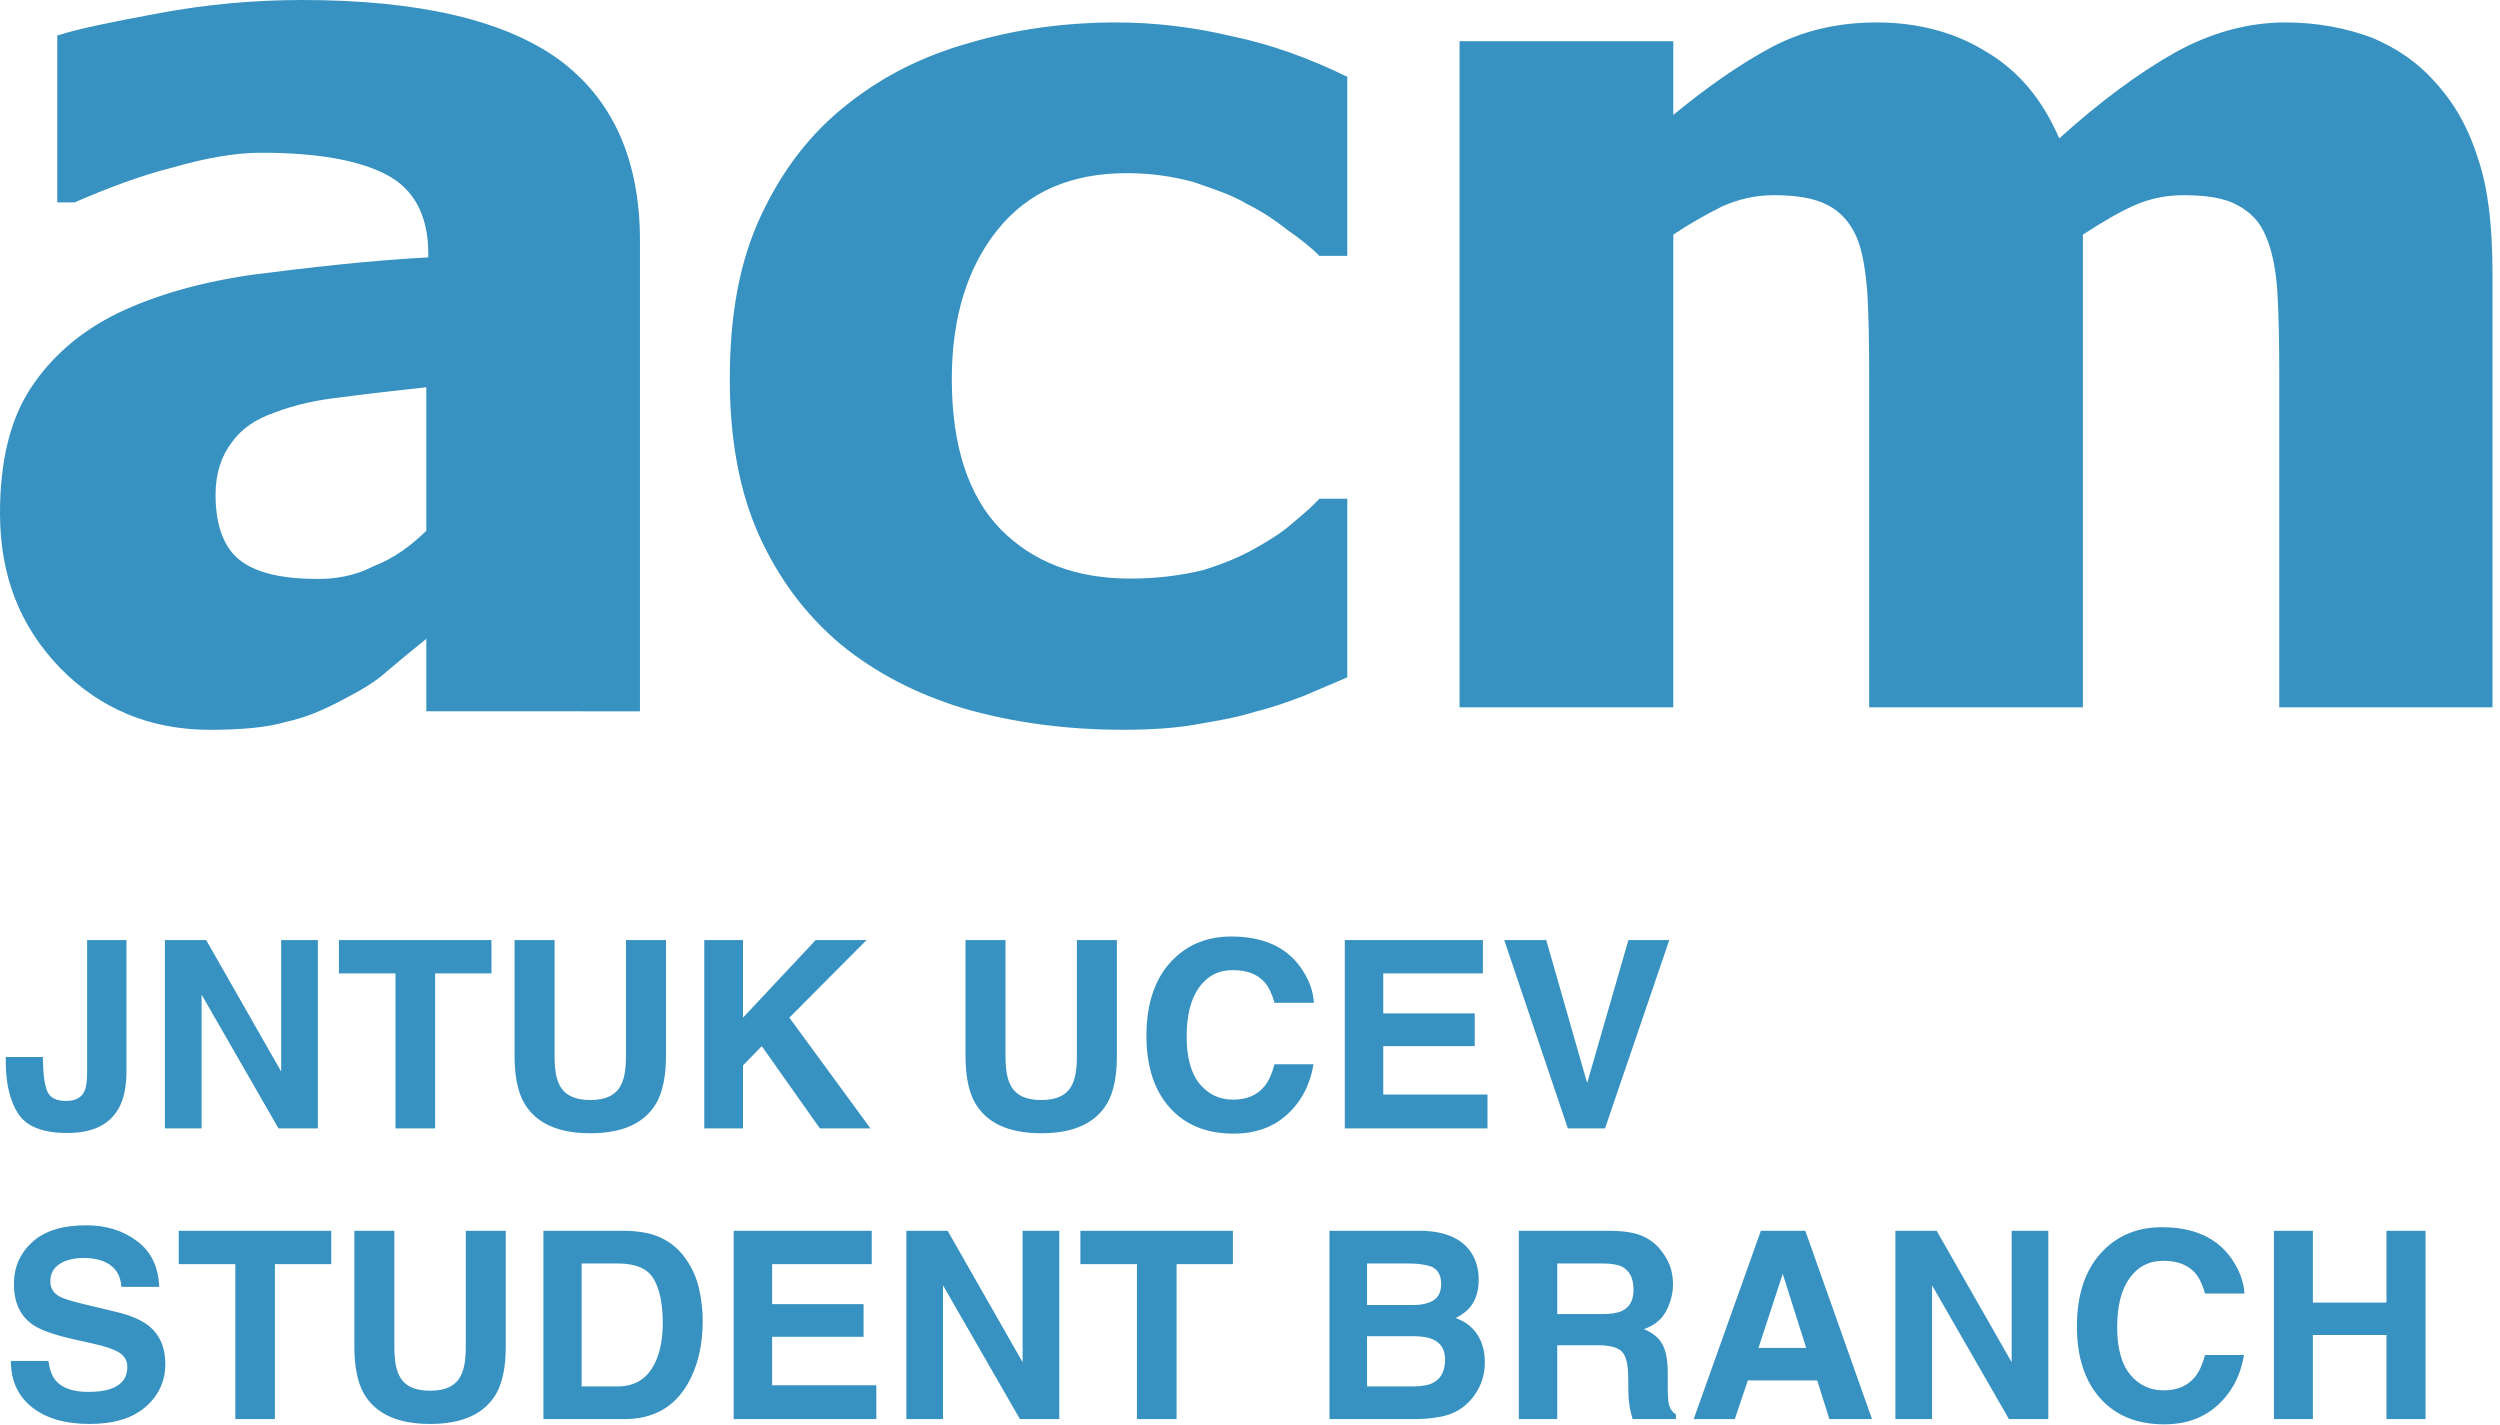
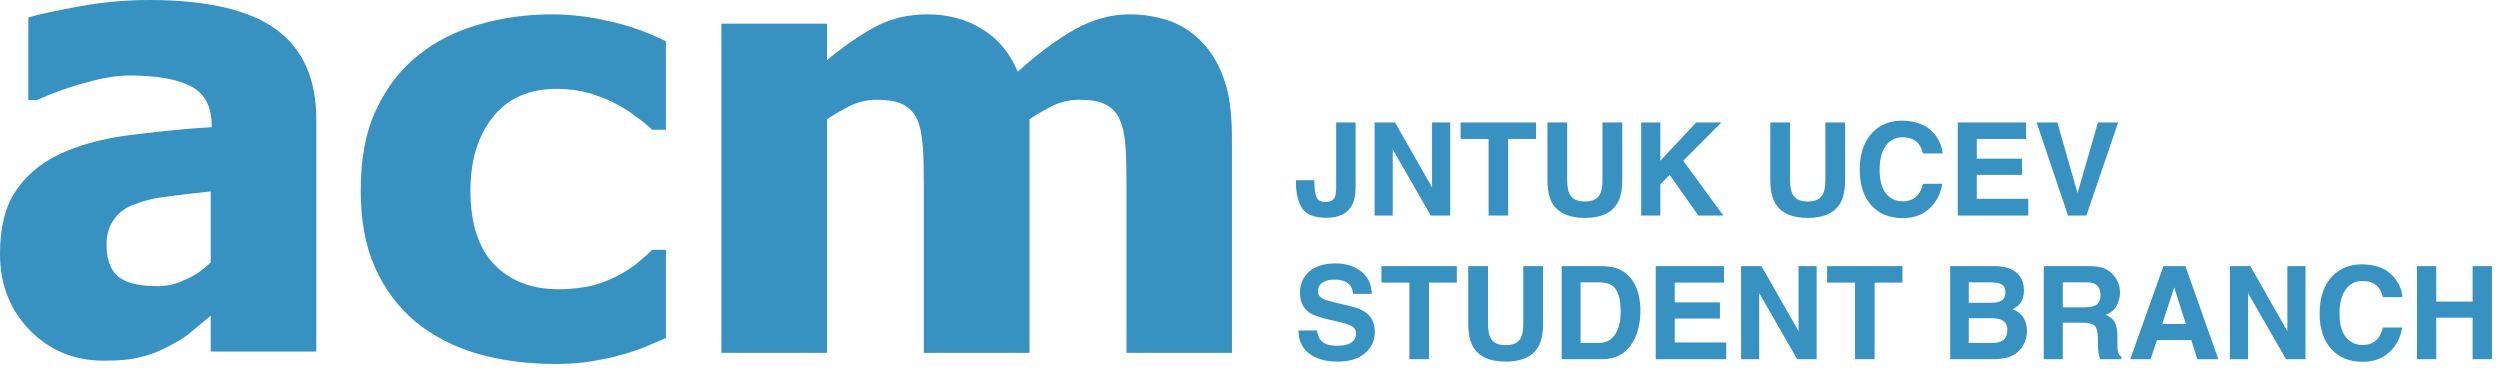
- <svg xmlns="http://www.w3.org/2000/svg" width="86" height="49" viewBox="0 0 86 49" fill="none">
-   <path fill-rule="evenodd" clip-rule="evenodd" d="M13.308 23.096C13.722 22.745 14.169 22.376 14.665 21.975V24.468L22.015 24.469V8.285C22.015 5.506 21.088 3.414 19.217 2.042C17.363 0.703 14.434 0 10.395 0C8.723 0 7.101 0.151 5.479 0.452C3.857 0.753 2.698 0.987 1.97 1.222V6.962H2.566C3.691 6.477 4.817 6.042 5.959 5.757C7.118 5.423 8.111 5.255 8.988 5.255C10.908 5.255 12.332 5.506 13.292 6.008C14.235 6.494 14.732 7.414 14.732 8.703V8.853C12.596 8.971 10.627 9.205 8.773 9.439C6.952 9.69 5.363 10.142 4.039 10.778C2.748 11.414 1.755 12.284 1.043 13.372C0.348 14.443 0 15.866 0 17.657C0 19.816 0.695 21.556 2.069 22.979C3.426 24.368 5.148 25.105 7.217 25.105C8.342 25.105 9.203 25.021 9.816 24.837C10.461 24.703 11.074 24.452 11.736 24.1C12.414 23.749 12.928 23.448 13.308 23.096ZM14.665 13.322V18.259C14.136 18.778 13.54 19.213 12.845 19.481C12.199 19.816 11.537 19.916 10.941 19.916C9.766 19.916 8.889 19.732 8.309 19.314C7.73 18.895 7.415 18.125 7.415 17.02C7.415 16.284 7.614 15.682 7.978 15.213C8.309 14.745 8.806 14.41 9.451 14.192C10.18 13.908 10.941 13.757 11.686 13.673C12.431 13.573 13.424 13.456 14.665 13.322ZM33.164 24.373C34.799 24.844 36.636 25.104 38.609 25.104V25.105C39.654 25.105 40.48 25.039 41.121 24.925C41.241 24.904 41.365 24.882 41.49 24.86L41.491 24.86C42.018 24.769 42.589 24.67 43.161 24.487C43.768 24.34 44.307 24.145 44.864 23.934C45.144 23.815 45.404 23.703 45.645 23.6C45.898 23.492 46.132 23.392 46.347 23.3V17.156H45.386C45.167 17.4 44.847 17.677 44.493 17.969C44.139 18.294 43.7 18.57 43.178 18.863C42.689 19.139 42.082 19.399 41.391 19.61C40.666 19.789 39.823 19.903 38.879 19.903C37.007 19.903 35.541 19.334 34.428 18.213C33.315 17.075 32.742 15.336 32.742 13.044C32.742 10.882 33.298 9.159 34.327 7.892C35.372 6.591 36.856 5.957 38.761 5.957C39.604 5.957 40.362 6.071 41.07 6.266C41.176 6.304 41.281 6.34 41.386 6.376C41.919 6.561 42.44 6.742 42.891 7.014C43.414 7.274 43.852 7.567 44.307 7.924C44.729 8.217 45.117 8.525 45.386 8.802H46.347V2.642C45.015 1.991 43.7 1.52 42.369 1.244C41.07 0.935 39.722 0.772 38.407 0.772C36.653 0.772 34.968 1 33.366 1.471C31.731 1.926 30.331 2.642 29.134 3.601C27.87 4.592 26.909 5.86 26.184 7.404C25.442 8.981 25.105 10.817 25.105 13.044C25.105 15.076 25.425 16.88 26.1 18.391C26.774 19.887 27.701 21.138 28.915 22.162C30.129 23.154 31.545 23.885 33.164 24.373ZM1.477 36.51V36.36H0.198V36.51C0.198 37.271 0.341 37.873 0.628 38.316C0.916 38.755 1.479 38.975 2.32 38.975C3.161 38.975 3.743 38.703 4.065 38.158C4.255 37.835 4.351 37.399 4.351 36.848V32.339H2.997V36.87C2.997 37.183 2.966 37.406 2.905 37.538C2.802 37.761 2.591 37.872 2.272 37.872C1.95 37.872 1.739 37.771 1.639 37.569C1.542 37.364 1.488 37.011 1.477 36.51ZM7.093 32.339H5.673V38.817H6.935V34.216L9.58 38.817H10.934V32.339H9.672V36.861L7.093 32.339ZM16.906 33.486V32.339H11.659V33.486H13.605V38.817H14.968V33.486H16.906ZM19.077 32.339H17.701V36.321C17.701 37.009 17.808 37.545 18.022 37.929C18.423 38.632 19.185 38.984 20.307 38.984C21.429 38.984 22.189 38.632 22.588 37.929C22.802 37.545 22.909 37.009 22.909 36.321V32.339H21.533V36.321C21.533 36.766 21.48 37.091 21.375 37.296C21.211 37.66 20.855 37.841 20.307 37.841C19.756 37.841 19.399 37.66 19.235 37.296C19.129 37.091 19.077 36.766 19.077 36.321V32.339ZM25.559 32.339H24.227V38.817H25.559V36.65L26.205 35.987L28.204 38.817H29.944L27.154 35.007L29.808 32.339H28.059L25.559 35.007V32.339ZM34.589 32.339H33.214V36.321C33.214 37.009 33.321 37.545 33.535 37.929C33.936 38.632 34.698 38.984 35.82 38.984C36.942 38.984 37.702 38.632 38.101 37.929C38.315 37.545 38.421 37.009 38.421 36.321V32.339H37.046V36.321C37.046 36.766 36.993 37.091 36.888 37.296C36.724 37.66 36.368 37.841 35.82 37.841C35.269 37.841 34.912 37.66 34.748 37.296C34.642 37.091 34.589 36.766 34.589 36.321V32.339ZM40.346 33.016C39.74 33.628 39.437 34.5 39.437 35.631C39.437 36.677 39.703 37.5 40.236 38.1C40.77 38.698 41.502 38.997 42.434 38.997C43.187 38.997 43.803 38.776 44.284 38.333C44.767 37.891 45.067 37.317 45.185 36.611H43.844C43.753 36.945 43.639 37.195 43.502 37.362C43.252 37.673 42.891 37.828 42.416 37.828C41.953 37.828 41.571 37.648 41.269 37.287C40.97 36.924 40.821 36.379 40.821 35.653C40.821 34.926 40.963 34.365 41.247 33.97C41.531 33.571 41.919 33.372 42.412 33.372C42.895 33.372 43.26 33.513 43.506 33.794C43.644 33.952 43.756 34.186 43.844 34.497H45.198C45.177 34.093 45.028 33.69 44.749 33.288C44.246 32.574 43.449 32.216 42.359 32.216C41.544 32.216 40.873 32.483 40.346 33.016ZM47.584 33.486H51.012V32.339H46.261V38.817H51.17V37.652H47.584V35.987H50.73V34.862H47.584V33.486ZM57.423 32.339H56.017L54.598 37.257L53.191 32.339H51.746L53.934 38.817H55.213L57.423 32.339ZM1.907 47.481C1.787 47.334 1.707 47.113 1.666 46.817H0.374C0.374 47.491 0.615 48.021 1.099 48.408C1.582 48.792 2.246 48.984 3.089 48.984C3.916 48.984 4.554 48.789 5.005 48.399C5.459 48.007 5.687 47.514 5.687 46.923C5.687 46.346 5.493 45.905 5.106 45.6C4.857 45.404 4.488 45.247 3.999 45.13L2.883 44.862C2.452 44.759 2.171 44.67 2.039 44.594C1.834 44.479 1.731 44.306 1.731 44.075C1.731 43.823 1.835 43.627 2.043 43.486C2.251 43.346 2.53 43.275 2.878 43.275C3.192 43.275 3.454 43.329 3.665 43.438C3.981 43.602 4.151 43.879 4.175 44.268H5.476C5.452 43.58 5.199 43.056 4.715 42.695C4.235 42.332 3.653 42.15 2.971 42.15C2.153 42.15 1.534 42.342 1.112 42.726C0.69 43.11 0.479 43.592 0.479 44.172C0.479 44.807 0.697 45.275 1.134 45.574C1.392 45.752 1.857 45.918 2.531 46.07L3.217 46.224C3.618 46.312 3.913 46.413 4.1 46.527C4.288 46.644 4.381 46.81 4.381 47.024C4.381 47.39 4.192 47.641 3.814 47.775C3.615 47.846 3.356 47.881 3.037 47.881C2.503 47.881 2.127 47.747 1.907 47.481ZM11.395 43.486V42.339H6.148V43.486H8.095V48.817H9.457V43.486H11.395ZM13.566 42.339H12.19V46.321C12.19 47.009 12.297 47.545 12.511 47.929C12.913 48.632 13.674 48.984 14.796 48.984C15.918 48.984 16.679 48.632 17.077 47.929C17.291 47.545 17.398 47.009 17.398 46.321V42.339H16.023V46.321C16.023 46.766 15.97 47.091 15.864 47.296C15.7 47.66 15.344 47.841 14.796 47.841C14.246 47.841 13.888 47.66 13.724 47.296C13.619 47.091 13.566 46.766 13.566 46.321V42.339ZM20.008 47.692V43.464H21.256C21.872 43.464 22.282 43.642 22.487 43.996C22.695 44.347 22.799 44.853 22.799 45.512C22.799 45.99 22.73 46.401 22.592 46.747C22.34 47.377 21.895 47.692 21.256 47.692H20.008ZM22.487 42.48C22.22 42.392 21.886 42.345 21.485 42.339H18.694V48.817H21.485C22.463 48.817 23.187 48.414 23.656 47.608C24.002 47.011 24.174 46.281 24.174 45.42C24.174 45.08 24.133 44.722 24.051 44.347C23.969 43.972 23.815 43.624 23.59 43.302C23.309 42.903 22.941 42.629 22.487 42.48ZM26.561 43.486H29.988V42.339H25.238V48.817H30.146V47.652H26.561V45.987H29.707V44.862H26.561V43.486ZM32.599 42.339H31.179V48.817H32.44V44.216L35.086 48.817H36.44V42.339H35.178V46.861L32.599 42.339ZM42.412 43.486V42.339H37.165V43.486H39.111V48.817H40.474V43.486H42.412ZM47.026 44.892V43.464H48.45C48.763 43.464 49.021 43.498 49.223 43.565C49.458 43.662 49.575 43.861 49.575 44.163C49.575 44.435 49.485 44.626 49.307 44.734C49.131 44.84 48.901 44.892 48.617 44.892H47.026ZM47.026 47.692V45.965H48.639C48.92 45.968 49.138 46.004 49.294 46.075C49.572 46.2 49.711 46.432 49.711 46.769C49.711 47.167 49.567 47.437 49.28 47.578C49.122 47.654 48.901 47.692 48.617 47.692H47.026ZM50.568 43.029C50.237 42.581 49.674 42.351 48.88 42.339H45.734V48.817H48.669C49.001 48.817 49.307 48.787 49.588 48.729C49.872 48.67 50.118 48.562 50.326 48.404C50.511 48.266 50.665 48.096 50.788 47.894C50.981 47.589 51.078 47.245 51.078 46.861C51.078 46.489 50.993 46.173 50.823 45.912C50.656 45.651 50.407 45.461 50.076 45.341C50.292 45.229 50.456 45.106 50.568 44.971C50.767 44.731 50.867 44.413 50.867 44.018C50.867 43.634 50.767 43.304 50.568 43.029ZM53.569 45.204V43.464H55.143C55.435 43.464 55.655 43.502 55.802 43.578C56.062 43.713 56.193 43.977 56.193 44.37C56.193 44.733 56.058 44.976 55.789 45.099C55.636 45.169 55.408 45.204 55.103 45.204H53.569ZM56.47 42.506C56.227 42.404 55.878 42.348 55.424 42.339H52.247V48.817H53.569V46.277H54.967C55.365 46.277 55.636 46.346 55.78 46.483C55.926 46.621 56.002 46.896 56.008 47.309L56.017 47.911C56.02 48.102 56.039 48.288 56.074 48.47C56.092 48.557 56.121 48.673 56.162 48.817H57.652V48.654C57.523 48.575 57.441 48.452 57.406 48.285C57.382 48.179 57.371 47.979 57.371 47.683V47.248C57.371 46.794 57.308 46.457 57.182 46.237C57.059 46.014 56.848 45.843 56.549 45.723C56.906 45.6 57.163 45.391 57.318 45.095C57.473 44.796 57.551 44.492 57.551 44.185C57.551 43.93 57.51 43.703 57.428 43.504C57.346 43.304 57.234 43.123 57.094 42.959C56.924 42.76 56.716 42.609 56.47 42.506ZM62.134 46.369H60.491L61.326 43.82L62.134 46.369ZM62.103 42.339H60.574L58.263 48.817H59.678L60.126 47.485H62.512L62.93 48.817H64.397L62.103 42.339ZM66.621 42.339H65.202V48.817H66.463V44.216L69.108 48.817H70.462V42.339H69.201V46.861L66.621 42.339ZM72.356 43.016C71.749 43.628 71.446 44.5 71.446 45.631C71.446 46.677 71.713 47.5 72.246 48.1C72.779 48.698 73.512 48.997 74.443 48.997C75.196 48.997 75.813 48.776 76.293 48.333C76.777 47.891 77.077 47.317 77.194 46.611H75.854C75.763 46.945 75.649 47.195 75.511 47.362C75.262 47.673 74.9 47.828 74.426 47.828C73.963 47.828 73.581 47.648 73.279 47.287C72.98 46.924 72.831 46.379 72.831 45.653C72.831 44.926 72.973 44.365 73.257 43.97C73.541 43.571 73.929 43.372 74.421 43.372C74.905 43.372 75.269 43.513 75.516 43.794C75.653 43.952 75.766 44.186 75.854 44.497H77.207C77.187 44.093 77.038 43.69 76.759 43.288C76.255 42.574 75.459 42.216 74.369 42.216C73.554 42.216 72.883 42.483 72.356 43.016ZM78.223 42.339V48.817H79.563V45.925H82.094V48.817H83.439V42.339H82.094V44.809H79.563V42.339H78.223ZM78.406 24.332V12.867C78.406 11.753 78.39 10.816 78.34 10.025C78.29 9.25 78.157 8.604 77.942 8.12C77.743 7.619 77.394 7.28 76.962 7.054C76.531 6.812 75.9 6.715 75.12 6.715C74.556 6.715 74.008 6.812 73.444 7.054C72.896 7.296 72.299 7.651 71.652 8.071V24.332H64.299V12.867C64.299 11.753 64.283 10.816 64.233 10.025C64.167 9.25 64.067 8.604 63.851 8.12C63.619 7.619 63.304 7.28 62.872 7.054C62.407 6.812 61.794 6.715 61.014 6.715C60.399 6.715 59.819 6.844 59.238 7.102C58.657 7.393 58.093 7.716 57.561 8.071V24.332H50.209V1.418H57.561V3.954C58.756 2.969 59.901 2.177 60.964 1.612C62.009 1.063 63.204 0.772 64.548 0.772C65.976 0.772 67.254 1.111 68.316 1.774C69.444 2.436 70.258 3.421 70.838 4.761C72.249 3.485 73.593 2.5 74.822 1.806C76.083 1.112 77.344 0.772 78.622 0.772C79.717 0.772 80.697 0.966 81.576 1.289C82.439 1.644 83.186 2.161 83.767 2.823C84.447 3.566 84.929 4.438 85.244 5.455C85.592 6.473 85.742 7.781 85.742 9.428L85.742 24.332H78.406Z" fill="#3792C1" />
+ <svg xmlns="http://www.w3.org/2000/svg" width="174" height="26" viewBox="0 0 174 26" fill="none">
+   <path fill-rule="evenodd" clip-rule="evenodd" d="M13.308 23.096C13.722 22.745 14.169 22.376 14.665 21.975V24.468L22.015 24.469V8.285C22.015 5.506 21.088 3.414 19.217 2.042C17.363 0.703 14.434 0 10.395 0C8.723 0 7.101 0.151 5.479 0.452C3.857 0.753 2.698 0.987 1.97 1.222V6.962H2.566C3.691 6.477 4.817 6.042 5.959 5.757C7.118 5.423 8.111 5.255 8.988 5.255C10.908 5.255 12.332 5.506 13.292 6.008C14.235 6.494 14.732 7.414 14.732 8.703V8.853C12.596 8.971 10.627 9.205 8.773 9.439C6.952 9.69 5.363 10.142 4.039 10.778C2.748 11.414 1.755 12.284 1.043 13.372C0.348 14.443 0 15.866 0 17.657C0 19.816 0.695 21.556 2.069 22.979C3.426 24.368 5.148 25.105 7.217 25.105C8.342 25.105 9.203 25.021 9.816 24.837C10.461 24.703 11.074 24.452 11.736 24.1C12.414 23.749 12.928 23.448 13.308 23.096ZM14.665 13.322V18.259C14.136 18.778 13.54 19.213 12.845 19.481C12.199 19.816 11.537 19.916 10.941 19.916C9.766 19.916 8.889 19.732 8.309 19.314C7.73 18.895 7.415 18.125 7.415 17.02C7.415 16.284 7.614 15.682 7.978 15.213C8.309 14.745 8.806 14.41 9.451 14.192C10.18 13.908 10.941 13.757 11.686 13.673C12.431 13.573 13.424 13.456 14.665 13.322ZM33.164 24.6C34.799 25.072 36.636 25.332 38.609 25.332V25.332C39.654 25.332 40.48 25.267 41.121 25.153C41.241 25.131 41.364 25.11 41.489 25.088L41.49 25.088L41.491 25.088L41.491 25.088L41.491 25.088C42.018 24.997 42.589 24.898 43.161 24.714C43.768 24.568 44.307 24.373 44.864 24.162C45.143 24.043 45.403 23.932 45.644 23.828L45.645 23.828C45.898 23.719 46.132 23.619 46.347 23.528V17.384H45.386C45.167 17.628 44.847 17.904 44.493 18.197C44.139 18.522 43.7 18.798 43.178 19.09C42.689 19.367 42.082 19.627 41.391 19.838C40.666 20.017 39.823 20.131 38.879 20.131C37.007 20.131 35.541 19.562 34.428 18.44C33.315 17.302 32.742 15.563 32.742 13.271C32.742 11.11 33.298 9.387 34.327 8.119C35.372 6.819 36.856 6.185 38.761 6.185C39.604 6.185 40.362 6.299 41.07 6.494C41.176 6.531 41.281 6.568 41.386 6.604L41.386 6.604L41.386 6.604C41.919 6.789 42.44 6.97 42.891 7.241C43.414 7.501 43.852 7.794 44.307 8.152C44.729 8.444 45.117 8.753 45.386 9.029H46.347V2.869C45.015 2.219 43.7 1.748 42.369 1.471C41.07 1.163 39.722 1 38.407 1C36.653 1 34.968 1.228 33.366 1.699C31.731 2.154 30.331 2.869 29.134 3.828C27.87 4.82 26.909 6.087 26.184 7.632C25.442 9.208 25.105 11.045 25.105 13.271C25.105 15.303 25.425 17.107 26.1 18.619C26.774 20.114 27.701 21.366 28.915 22.39C30.129 23.381 31.545 24.113 33.164 24.6ZM91.477 12.693V12.543H90.198V12.693C90.198 13.455 90.341 14.057 90.628 14.499C90.915 14.938 91.48 15.158 92.32 15.158C93.161 15.158 93.743 14.886 94.065 14.341C94.255 14.019 94.351 13.582 94.351 13.031V8.522H92.997V13.053C92.997 13.367 92.966 13.589 92.905 13.721C92.802 13.944 92.591 14.055 92.272 14.055C91.95 14.055 91.739 13.954 91.639 13.752C91.543 13.547 91.488 13.194 91.477 12.693ZM97.093 8.522H95.673V15H96.935V10.399L99.58 15H100.934V8.522H99.672V13.044L97.093 8.522ZM106.906 9.669V8.522H101.659V9.669H103.605V15H104.968V9.669H106.906ZM109.077 8.522H107.701V12.504C107.701 13.192 107.808 13.729 108.022 14.112C108.423 14.815 109.185 15.167 110.307 15.167C111.429 15.167 112.189 14.815 112.588 14.112C112.802 13.729 112.909 13.192 112.909 12.504V8.522H111.533V12.504C111.533 12.949 111.48 13.274 111.375 13.479C111.211 13.843 110.855 14.024 110.307 14.024C109.756 14.024 109.399 13.843 109.235 13.479C109.129 13.274 109.077 12.949 109.077 12.504V8.522ZM115.559 8.522H114.227V15H115.559V12.834L116.205 12.17L118.204 15H119.944L117.154 11.19L119.808 8.522H118.059L115.559 11.19V8.522ZM124.589 8.522H123.214V12.504C123.214 13.192 123.321 13.729 123.535 14.112C123.936 14.815 124.698 15.167 125.82 15.167C126.942 15.167 127.702 14.815 128.101 14.112C128.314 13.729 128.421 13.192 128.421 12.504V8.522H127.046V12.504C127.046 12.949 126.993 13.274 126.888 13.479C126.724 13.843 126.368 14.024 125.82 14.024C125.269 14.024 124.912 13.843 124.748 13.479C124.642 13.274 124.589 12.949 124.589 12.504V8.522ZM130.346 9.199C129.74 9.812 129.437 10.683 129.437 11.814C129.437 12.86 129.703 13.683 130.236 14.284C130.77 14.881 131.502 15.18 132.434 15.18C133.187 15.18 133.803 14.959 134.284 14.517C134.767 14.074 135.067 13.5 135.185 12.794H133.844C133.753 13.128 133.639 13.378 133.501 13.545C133.252 13.856 132.891 14.011 132.416 14.011C131.953 14.011 131.571 13.831 131.269 13.471C130.97 13.107 130.821 12.562 130.821 11.836C130.821 11.109 130.963 10.548 131.247 10.153C131.531 9.754 131.919 9.555 132.412 9.555C132.895 9.555 133.26 9.696 133.506 9.977C133.644 10.135 133.756 10.37 133.844 10.68H135.198C135.177 10.276 135.028 9.873 134.75 9.472C134.246 8.757 133.449 8.399 132.359 8.399C131.544 8.399 130.874 8.666 130.346 9.199ZM137.584 9.669H141.012V8.522H136.261V15H141.17V13.835H137.584V12.17H140.73V11.045H137.584V9.669ZM147.423 8.522H146.017L144.598 13.44L143.191 8.522H141.746L143.934 15H145.213L147.423 8.522ZM91.907 23.664C91.787 23.518 91.707 23.296 91.665 23H90.374C90.374 23.674 90.615 24.205 91.099 24.591C91.582 24.975 92.246 25.167 93.089 25.167C93.915 25.167 94.554 24.972 95.005 24.582C95.46 24.19 95.686 23.698 95.686 23.106C95.686 22.529 95.493 22.088 95.106 21.783C94.857 21.587 94.488 21.43 93.999 21.313L92.883 21.045C92.452 20.942 92.171 20.853 92.039 20.777C91.834 20.663 91.731 20.49 91.731 20.258C91.731 20.006 91.835 19.81 92.043 19.669C92.251 19.529 92.53 19.459 92.878 19.459C93.192 19.459 93.454 19.513 93.665 19.621C93.981 19.785 94.151 20.062 94.175 20.452H95.476C95.452 19.763 95.199 19.239 94.715 18.878C94.235 18.515 93.653 18.334 92.971 18.334C92.153 18.334 91.534 18.525 91.112 18.909C90.69 19.293 90.479 19.775 90.479 20.355C90.479 20.991 90.697 21.458 91.134 21.757C91.392 21.936 91.857 22.101 92.531 22.253L93.217 22.407C93.618 22.495 93.913 22.596 94.1 22.71C94.288 22.828 94.381 22.993 94.381 23.207C94.381 23.573 94.192 23.824 93.814 23.959C93.615 24.029 93.356 24.064 93.037 24.064C92.503 24.064 92.127 23.931 91.907 23.664ZM101.395 19.669V18.523H96.148V19.669H98.095V25H99.457V19.669H101.395ZM103.566 18.523H102.19V22.504C102.19 23.192 102.297 23.729 102.511 24.112C102.913 24.815 103.674 25.167 104.796 25.167C105.918 25.167 106.679 24.815 107.077 24.112C107.291 23.729 107.398 23.192 107.398 22.504V18.523H106.022V22.504C106.022 22.949 105.97 23.274 105.864 23.48C105.7 23.843 105.344 24.024 104.796 24.024C104.246 24.024 103.888 23.843 103.724 23.48C103.619 23.274 103.566 22.949 103.566 22.504V18.523ZM110.008 23.875V19.648H111.256C111.872 19.648 112.282 19.825 112.487 20.179C112.695 20.531 112.799 21.036 112.799 21.695C112.799 22.173 112.73 22.584 112.592 22.93C112.34 23.56 111.895 23.875 111.256 23.875H110.008ZM112.487 18.663C112.22 18.575 111.886 18.528 111.485 18.523H108.694V25H111.485C112.463 25 113.187 24.597 113.656 23.791C114.001 23.194 114.174 22.464 114.174 21.603C114.174 21.263 114.133 20.906 114.051 20.531C113.969 20.156 113.815 19.807 113.59 19.485C113.309 19.086 112.941 18.812 112.487 18.663ZM116.561 19.669H119.988V18.523H115.238V25H120.146V23.835H116.561V22.17H119.707V21.045H116.561V19.669ZM122.599 18.523H121.179V25H122.44V20.399L125.086 25H126.439V18.523H125.178V23.044L122.599 18.523ZM132.412 19.669V18.523H127.165V19.669H129.111V25H130.474V19.669H132.412ZM137.026 21.076V19.648H138.45C138.763 19.648 139.021 19.681 139.223 19.748C139.458 19.845 139.575 20.044 139.575 20.346C139.575 20.619 139.485 20.809 139.307 20.918C139.131 21.023 138.901 21.076 138.617 21.076H137.026ZM137.026 23.875V22.148H138.639C138.92 22.151 139.138 22.188 139.293 22.258C139.572 22.384 139.711 22.615 139.711 22.952C139.711 23.351 139.567 23.62 139.28 23.761C139.122 23.837 138.901 23.875 138.617 23.875H137.026ZM140.568 19.212C140.237 18.764 139.674 18.534 138.88 18.523H135.734V25H138.669C139 25 139.307 24.971 139.588 24.912C139.872 24.854 140.118 24.745 140.326 24.587C140.511 24.449 140.665 24.279 140.788 24.077C140.981 23.773 141.078 23.428 141.078 23.044C141.078 22.672 140.993 22.356 140.823 22.095C140.656 21.834 140.407 21.644 140.076 21.524C140.292 21.413 140.457 21.29 140.568 21.155C140.767 20.915 140.867 20.597 140.867 20.201C140.867 19.817 140.767 19.488 140.568 19.212ZM143.569 21.388V19.648H145.143C145.436 19.648 145.655 19.686 145.802 19.762C146.062 19.896 146.193 20.16 146.193 20.553C146.193 20.916 146.058 21.159 145.789 21.282C145.636 21.352 145.408 21.388 145.103 21.388H143.569ZM146.47 18.689C146.227 18.587 145.878 18.531 145.424 18.523H142.247V25H143.569V22.46H144.967C145.365 22.46 145.636 22.529 145.78 22.666C145.926 22.804 146.002 23.08 146.008 23.493L146.017 24.095C146.02 24.285 146.039 24.471 146.074 24.653C146.092 24.741 146.121 24.856 146.162 25H147.652V24.837C147.523 24.758 147.441 24.635 147.406 24.468C147.382 24.363 147.371 24.162 147.371 23.866V23.431C147.371 22.977 147.308 22.64 147.182 22.42C147.059 22.198 146.848 22.026 146.549 21.906C146.906 21.783 147.163 21.574 147.318 21.278C147.473 20.979 147.551 20.676 147.551 20.368C147.551 20.113 147.51 19.886 147.428 19.687C147.346 19.488 147.234 19.306 147.094 19.142C146.924 18.943 146.716 18.792 146.47 18.689ZM152.134 22.552H150.491L151.326 20.003L152.134 22.552ZM152.104 18.523H150.574L148.263 25H149.678L150.126 23.669H152.512L152.93 25H154.397L152.104 18.523ZM156.621 18.523H155.202V25H156.463V20.399L159.108 25H160.462V18.523H159.201V23.044L156.621 18.523ZM162.356 19.199C161.75 19.811 161.446 20.683 161.446 21.814C161.446 22.86 161.713 23.683 162.246 24.284C162.779 24.881 163.512 25.18 164.443 25.18C165.196 25.18 165.813 24.959 166.293 24.517C166.777 24.074 167.077 23.5 167.194 22.794H165.854C165.763 23.128 165.649 23.378 165.511 23.545C165.262 23.856 164.9 24.011 164.426 24.011C163.963 24.011 163.581 23.831 163.279 23.471C162.98 23.107 162.831 22.562 162.831 21.836C162.831 21.109 162.973 20.548 163.257 20.153C163.541 19.754 163.929 19.555 164.421 19.555C164.905 19.555 165.27 19.696 165.516 19.977C165.653 20.135 165.766 20.37 165.854 20.68H167.208C167.187 20.276 167.038 19.873 166.759 19.472C166.255 18.757 165.458 18.399 164.369 18.399C163.554 18.399 162.883 18.666 162.356 19.199ZM168.223 18.523V25H169.563V22.108H172.094V25H173.439V18.523H172.094V20.992H169.563V18.523H168.223ZM78.406 24.56V13.095C78.406 11.98 78.39 11.044 78.34 10.253C78.29 9.478 78.157 8.832 77.942 8.347C77.743 7.847 77.394 7.508 76.962 7.281C76.531 7.039 75.9 6.943 75.12 6.943C74.556 6.943 74.008 7.039 73.444 7.281C72.896 7.524 72.299 7.879 71.652 8.299V24.56H64.299V13.095C64.299 11.98 64.283 11.044 64.233 10.253C64.167 9.478 64.067 8.832 63.851 8.347C63.619 7.847 63.304 7.508 62.872 7.281C62.407 7.039 61.794 6.943 61.014 6.943C60.399 6.943 59.819 7.072 59.238 7.33C58.657 7.621 58.093 7.944 57.561 8.299V24.56H50.209V1.646H57.561V4.181C58.756 3.196 59.901 2.405 60.964 1.84C62.009 1.291 63.204 1 64.548 1C65.976 1 67.254 1.339 68.316 2.001C69.444 2.663 70.258 3.648 70.838 4.989C72.249 3.713 73.593 2.728 74.822 2.033C76.083 1.339 77.344 1 78.622 1C79.717 1 80.697 1.194 81.576 1.517C82.439 1.872 83.186 2.389 83.767 3.051C84.447 3.794 84.929 4.666 85.244 5.683C85.592 6.7 85.742 8.008 85.742 9.655L85.742 24.56H78.406Z" fill="#3792C1" />
</svg>
